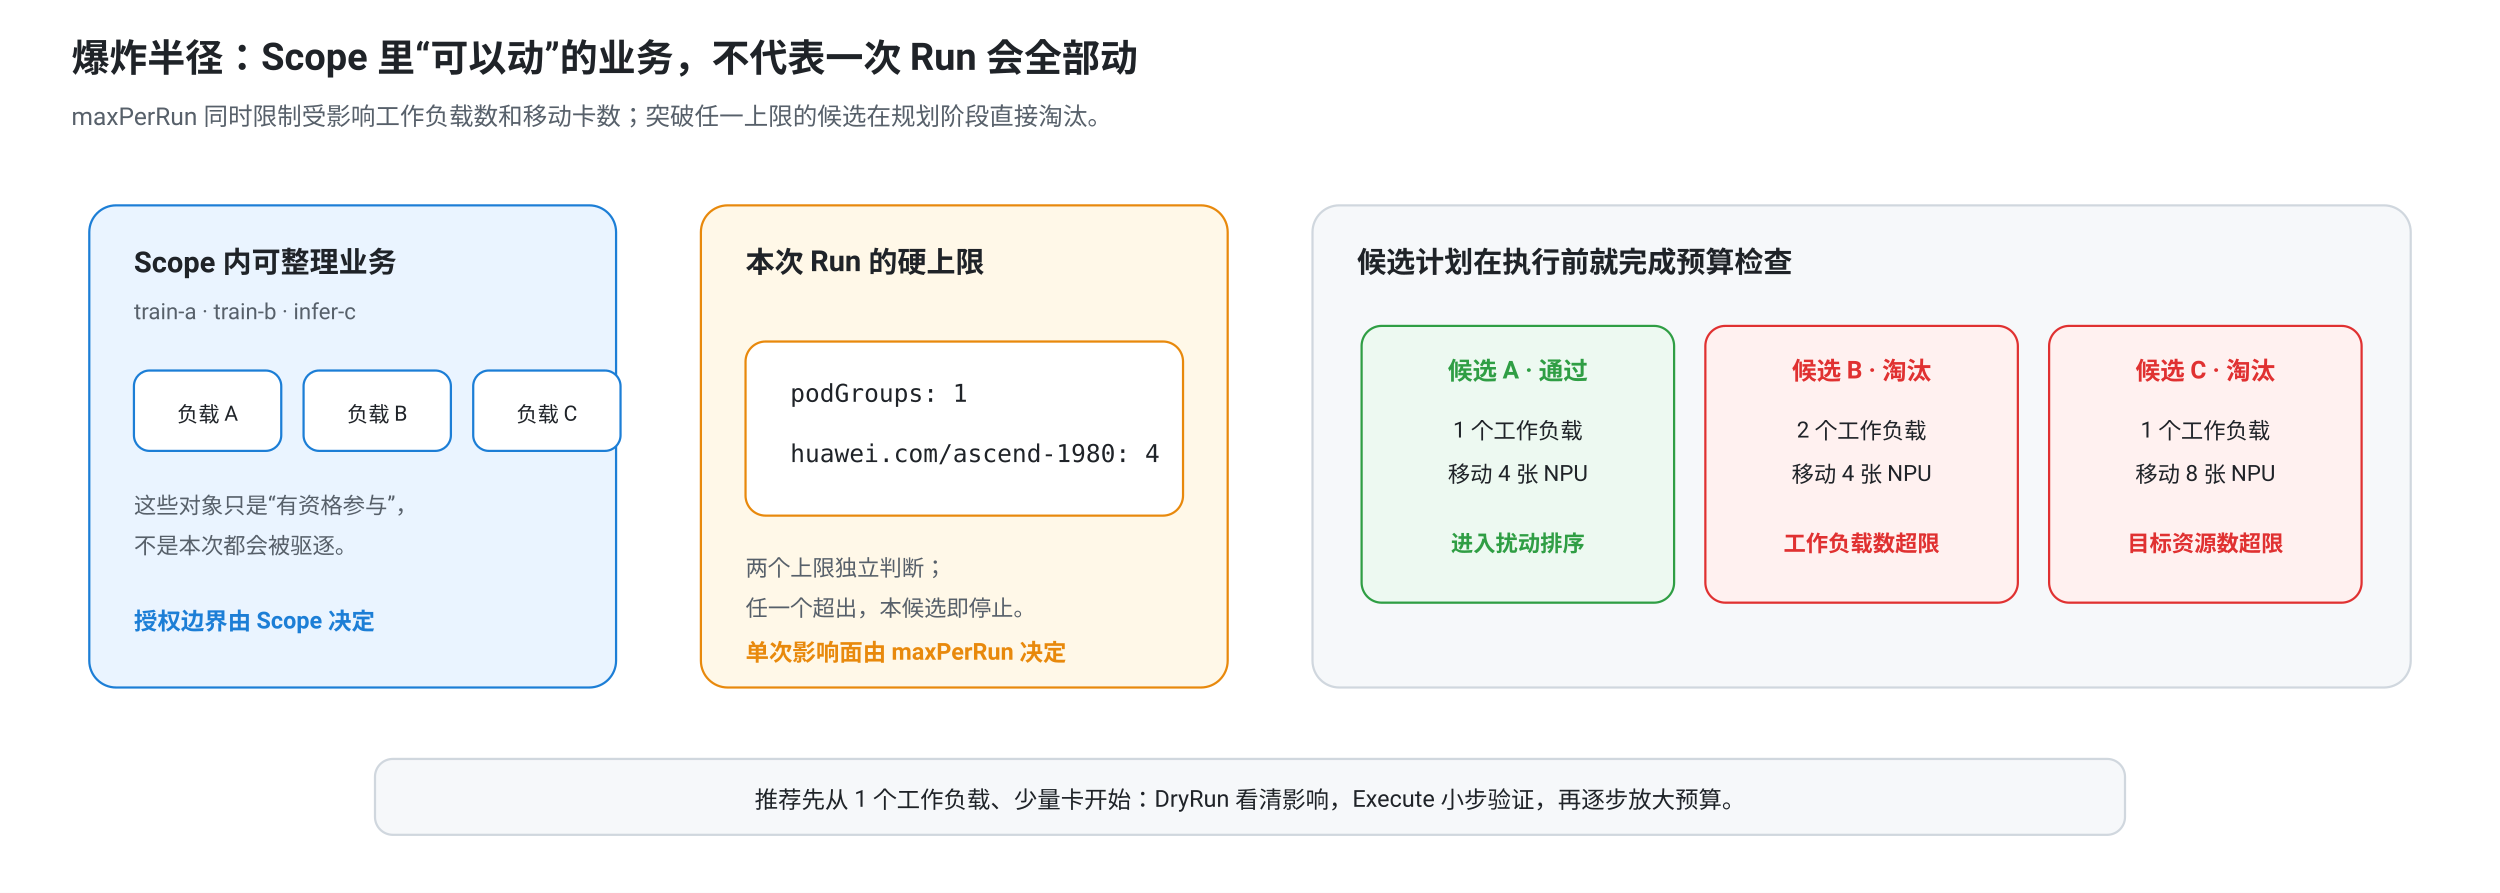
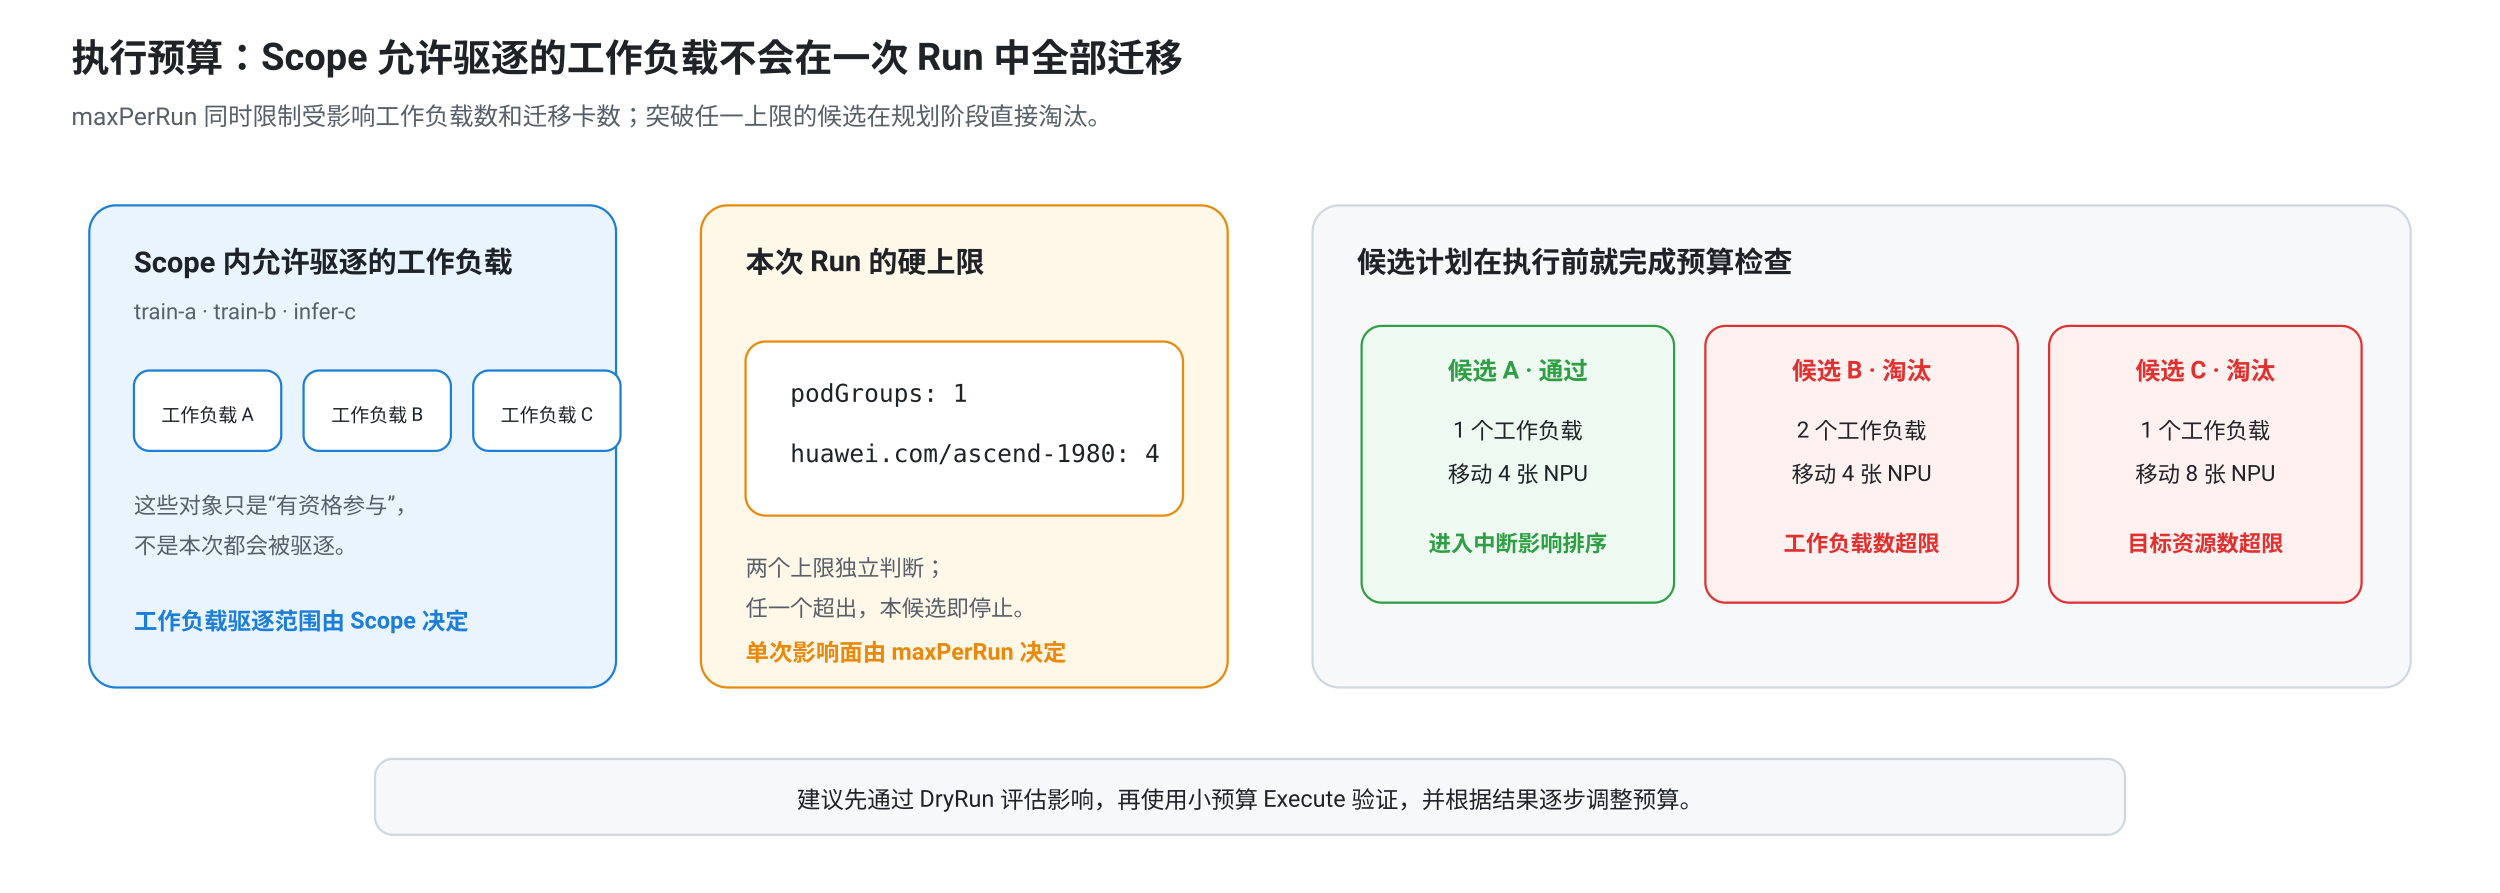
<svg xmlns="http://www.w3.org/2000/svg" viewBox="0 0 1120 400" font-family="-apple-system,BlinkMacSystemFont,'Segoe UI',Roboto,'PingFang SC','Microsoft YaHei',sans-serif" role="img">
  <rect width="1120" height="400" fill="#fff" />
-   <text x="32" y="32" font-size="17" font-weight="700" fill="#1f2328">爆炸半径：Scope 里“可以动”的业务，不代表一次 Run 会全部动</text>
-   <text x="32" y="56" font-size="11" fill="#57606a">maxPerRun 同时限制受影响工作负载数和移动卡数；突破任一上限的候选在规划阶段直接淘汰。</text>
+   <text x="32" y="32" font-size="17" font-weight="700" fill="#1f2328">执行预算：Scope 允许驱逐的工作负载不会在一次 Run 中全部迁移</text>
+   <text x="32" y="56" font-size="11" fill="#57606a">maxPerRun 同时限制受影响工作负载数和迁移卡数；突破任一上限的候选在规划阶段直接淘汰。</text>
  <rect x="40" y="92" width="236" height="216" rx="12" fill="#eaf4ff" stroke="#1c7ed6" />
-   <text x="60" y="122" font-size="13" font-weight="700" fill="#1f2328">Scope 内可整理业务</text>
+   <text x="60" y="122" font-size="13" font-weight="700" fill="#1f2328">Scope 内允许驱逐的工作负载</text>
  <text x="60" y="143" font-size="10" fill="#57606a">train-a · train-b · infer-c</text>
  <g transform="translate(60,166)">
    <rect width="66" height="36" rx="7" fill="#fff" stroke="#1c7ed6" />
    <rect x="76" width="66" height="36" rx="7" fill="#fff" stroke="#1c7ed6" />
    <rect x="152" width="66" height="36" rx="7" fill="#fff" stroke="#1c7ed6" />
-     <text x="33" y="23" text-anchor="middle" font-size="9.5" fill="#1f2328">负载 A</text>
-     <text x="109" y="23" text-anchor="middle" font-size="9.5" fill="#1f2328">负载 B</text>
-     <text x="185" y="23" text-anchor="middle" font-size="9.5" fill="#1f2328">负载 C</text>
+     <text x="33" y="23" text-anchor="middle" font-size="8.5" fill="#1f2328">工作负载 A</text>
+     <text x="109" y="23" text-anchor="middle" font-size="8.5" fill="#1f2328">工作负载 B</text>
+     <text x="185" y="23" text-anchor="middle" font-size="8.5" fill="#1f2328">工作负载 C</text>
  </g>
  <text x="60" y="230" font-size="10" fill="#57606a">这些对象只是“有资格参与”，</text>
  <text x="60" y="248" font-size="10" fill="#57606a">不是本次都会被驱逐。</text>
-   <text x="60" y="282" font-size="10.5" font-weight="700" fill="#1c7ed6">授权边界由 Scope 决定</text>
+   <text x="60" y="282" font-size="10.5" font-weight="700" fill="#1c7ed6">工作负载驱逐范围由 Scope 决定</text>
  <rect x="314" y="92" width="236" height="216" rx="12" fill="#fff8e8" stroke="#e8890c" />
  <text x="334" y="122" font-size="13" font-weight="700" fill="#1f2328">本次 Run 的硬上限</text>
  <rect x="334" y="153" width="196" height="78" rx="9" fill="#fff" stroke="#e8890c" />
  <text x="354" y="180" font-size="11" font-family="ui-monospace,Menlo,monospace" fill="#1f2328">podGroups: 1</text>
  <text x="354" y="207" font-size="11" font-family="ui-monospace,Menlo,monospace" fill="#1f2328">huawei.com/ascend-1980: 4</text>
  <text x="334" y="258" font-size="10" fill="#57606a">两个上限独立判断；</text>
  <text x="334" y="276" font-size="10" fill="#57606a">任一个超出，本候选即停止。</text>
  <text x="334" y="296" font-size="10.5" font-weight="700" fill="#e8890c">单次影响面由 maxPerRun 决定</text>
  <rect x="588" y="92" width="492" height="216" rx="12" fill="#f6f8fa" stroke="#d0d7de" />
  <text x="608" y="122" font-size="13" font-weight="700" fill="#1f2328">候选计划在执行前就完成预算检查</text>
  <rect x="610" y="146" width="140" height="124" rx="9" fill="#edf9f1" stroke="#2f9e44" />
  <text x="680" y="170" text-anchor="middle" font-size="11" font-weight="700" fill="#2f9e44">候选 A · 通过</text>
  <text x="680" y="196" text-anchor="middle" font-size="10" fill="#1f2328">1 个工作负载</text>
  <text x="680" y="216" text-anchor="middle" font-size="10" fill="#1f2328">移动 4 张 NPU</text>
-   <text x="680" y="247" text-anchor="middle" font-size="10" font-weight="700" fill="#2f9e44">进入扰动排序</text>
+   <text x="680" y="247" text-anchor="middle" font-size="10" font-weight="700" fill="#2f9e44">进入中断影响排序</text>
  <rect x="764" y="146" width="140" height="124" rx="9" fill="#fff1f0" stroke="#e03131" />
  <text x="834" y="170" text-anchor="middle" font-size="11" font-weight="700" fill="#e03131">候选 B · 淘汰</text>
  <text x="834" y="196" text-anchor="middle" font-size="10" fill="#1f2328">2 个工作负载</text>
  <text x="834" y="216" text-anchor="middle" font-size="10" fill="#1f2328">移动 4 张 NPU</text>
  <text x="834" y="247" text-anchor="middle" font-size="10" font-weight="700" fill="#e03131">工作负载数超限</text>
  <rect x="918" y="146" width="140" height="124" rx="9" fill="#fff1f0" stroke="#e03131" />
  <text x="988" y="170" text-anchor="middle" font-size="11" font-weight="700" fill="#e03131">候选 C · 淘汰</text>
  <text x="988" y="196" text-anchor="middle" font-size="10" fill="#1f2328">1 个工作负载</text>
  <text x="988" y="216" text-anchor="middle" font-size="10" fill="#1f2328">移动 8 张 NPU</text>
  <text x="988" y="247" text-anchor="middle" font-size="10" font-weight="700" fill="#e03131">目标资源数超限</text>
  <rect x="168" y="340" width="784" height="34" rx="8" fill="#f6f8fa" stroke="#d0d7de" />
-   <text x="560" y="362" text-anchor="middle" font-size="10.5" fill="#1f2328">推荐先从 1 个工作负载、少量卡开始：DryRun 看清影响，Execute 小步验证，再逐步放大预算。</text>
+   <text x="560" y="362" text-anchor="middle" font-size="10.5" fill="#1f2328">建议先通过 DryRun 评估影响，再使用小预算 Execute 验证，并根据结果逐步调整预算。</text>
</svg>
